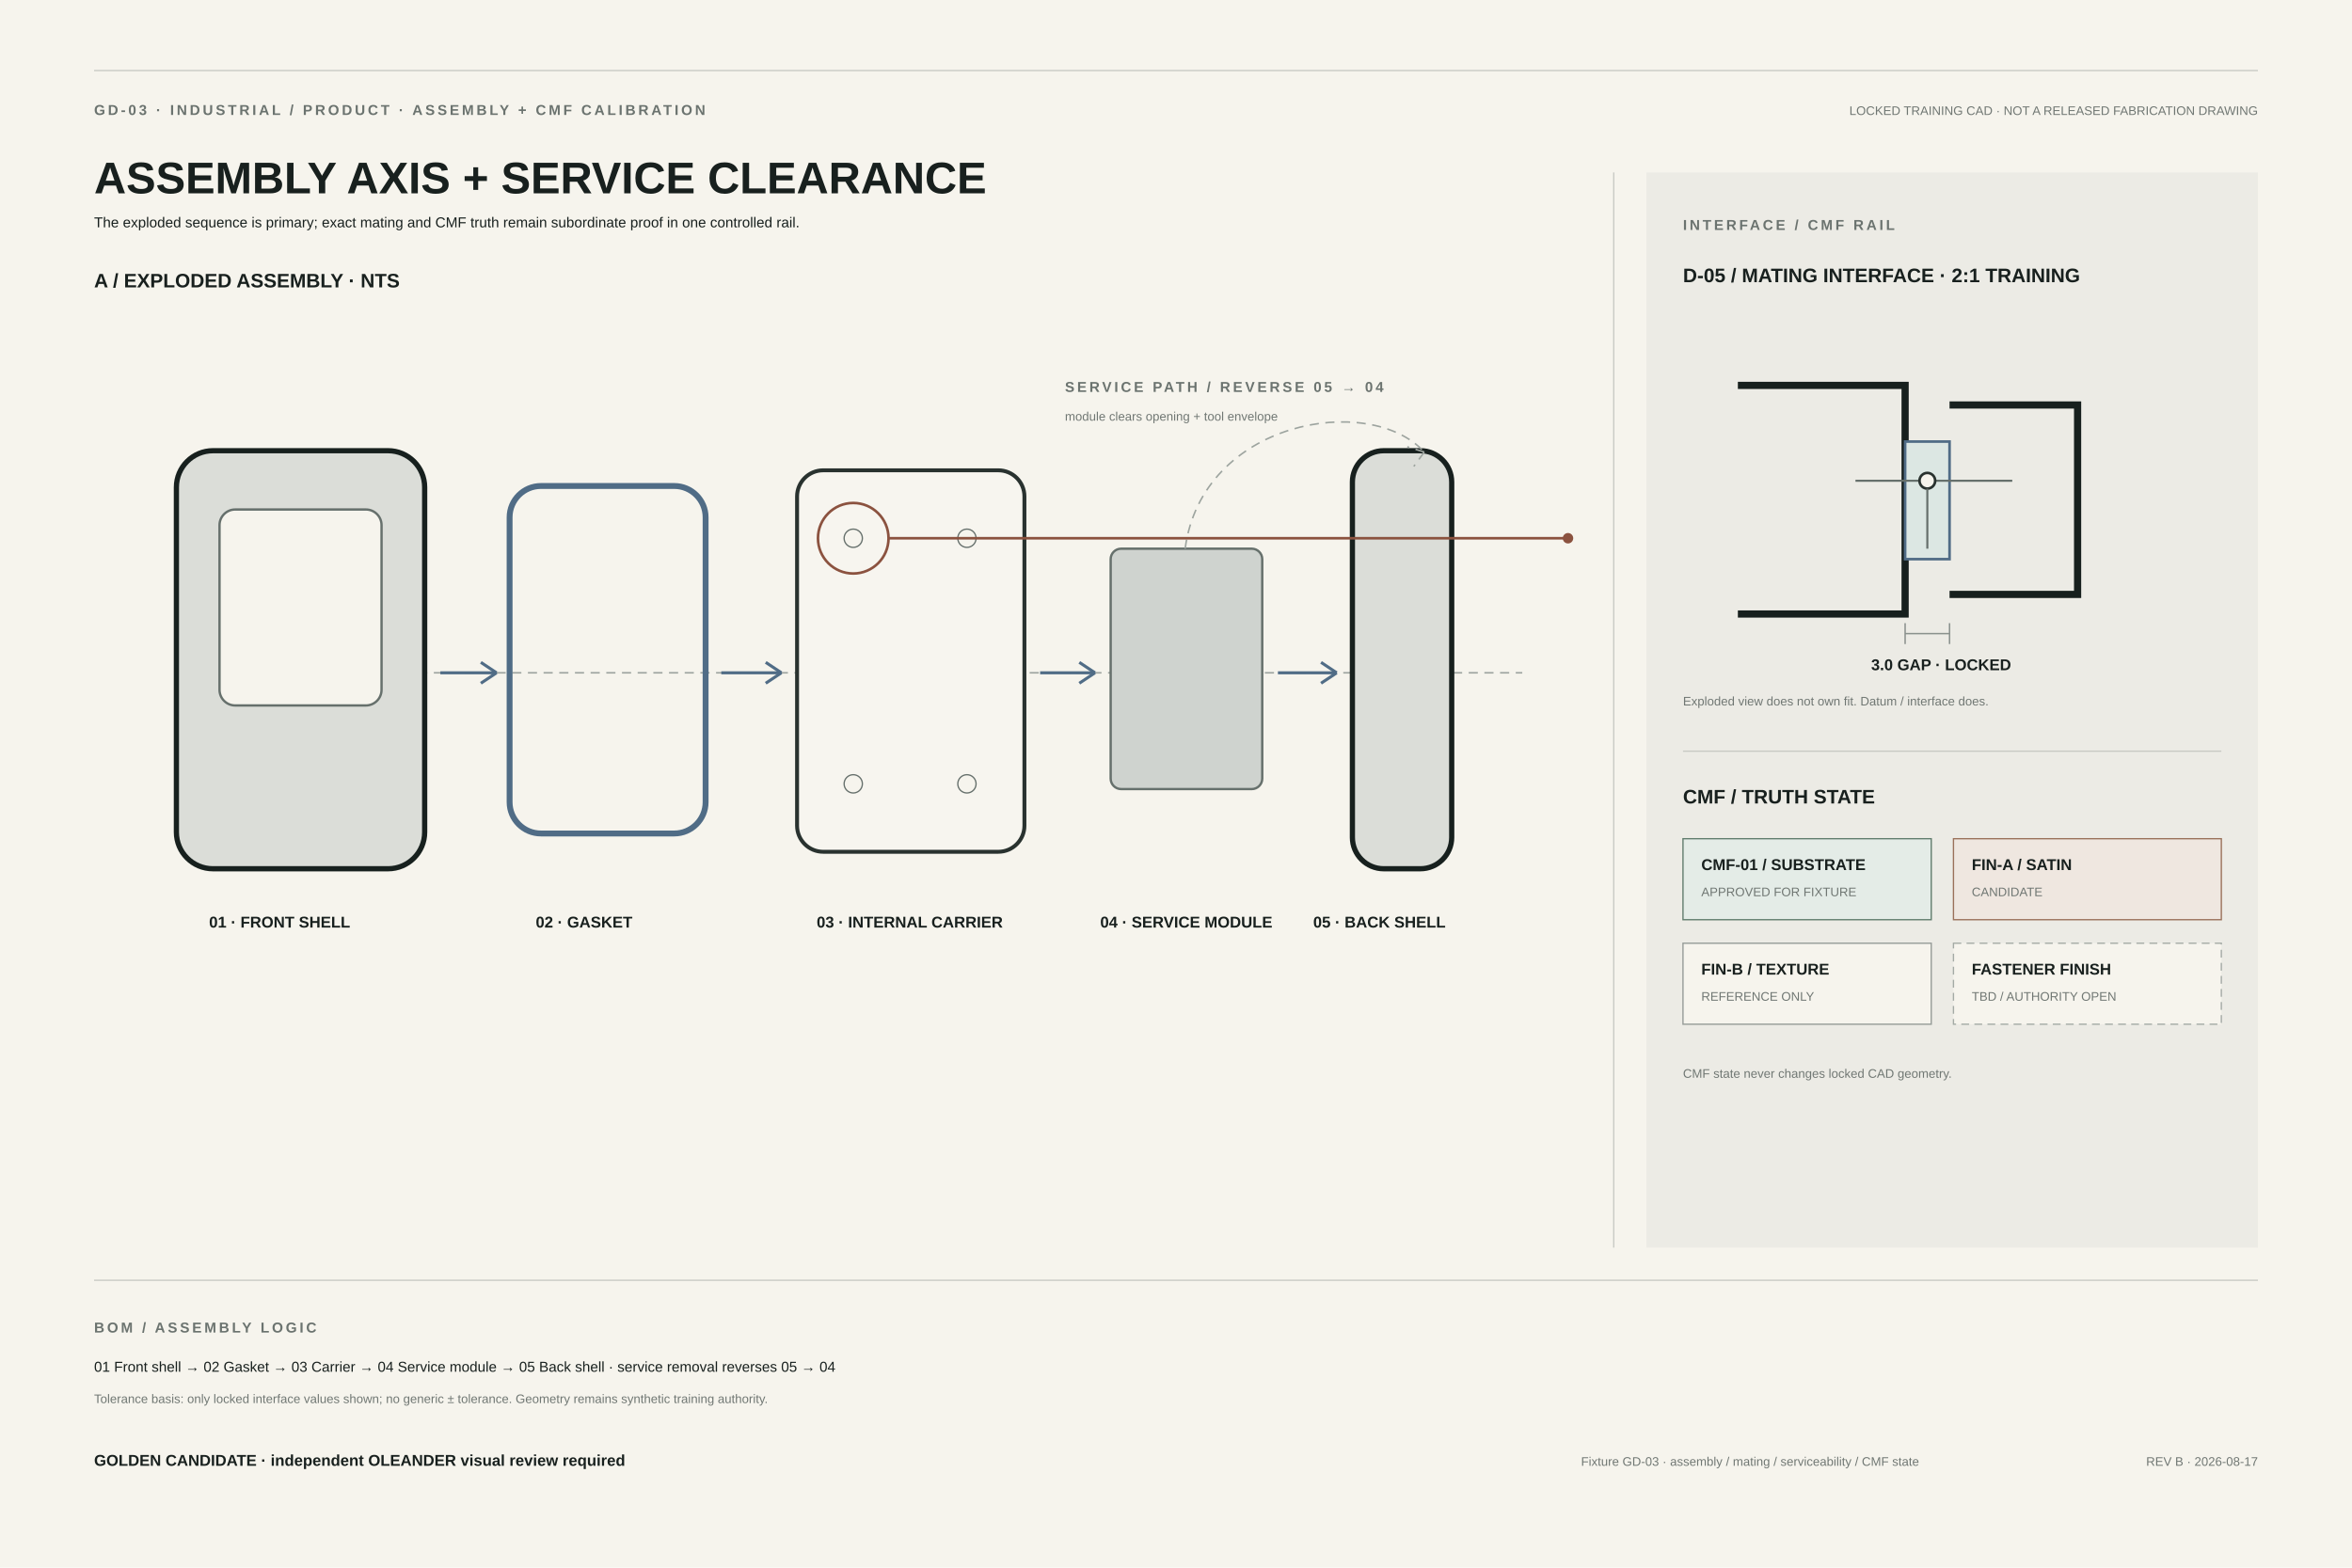
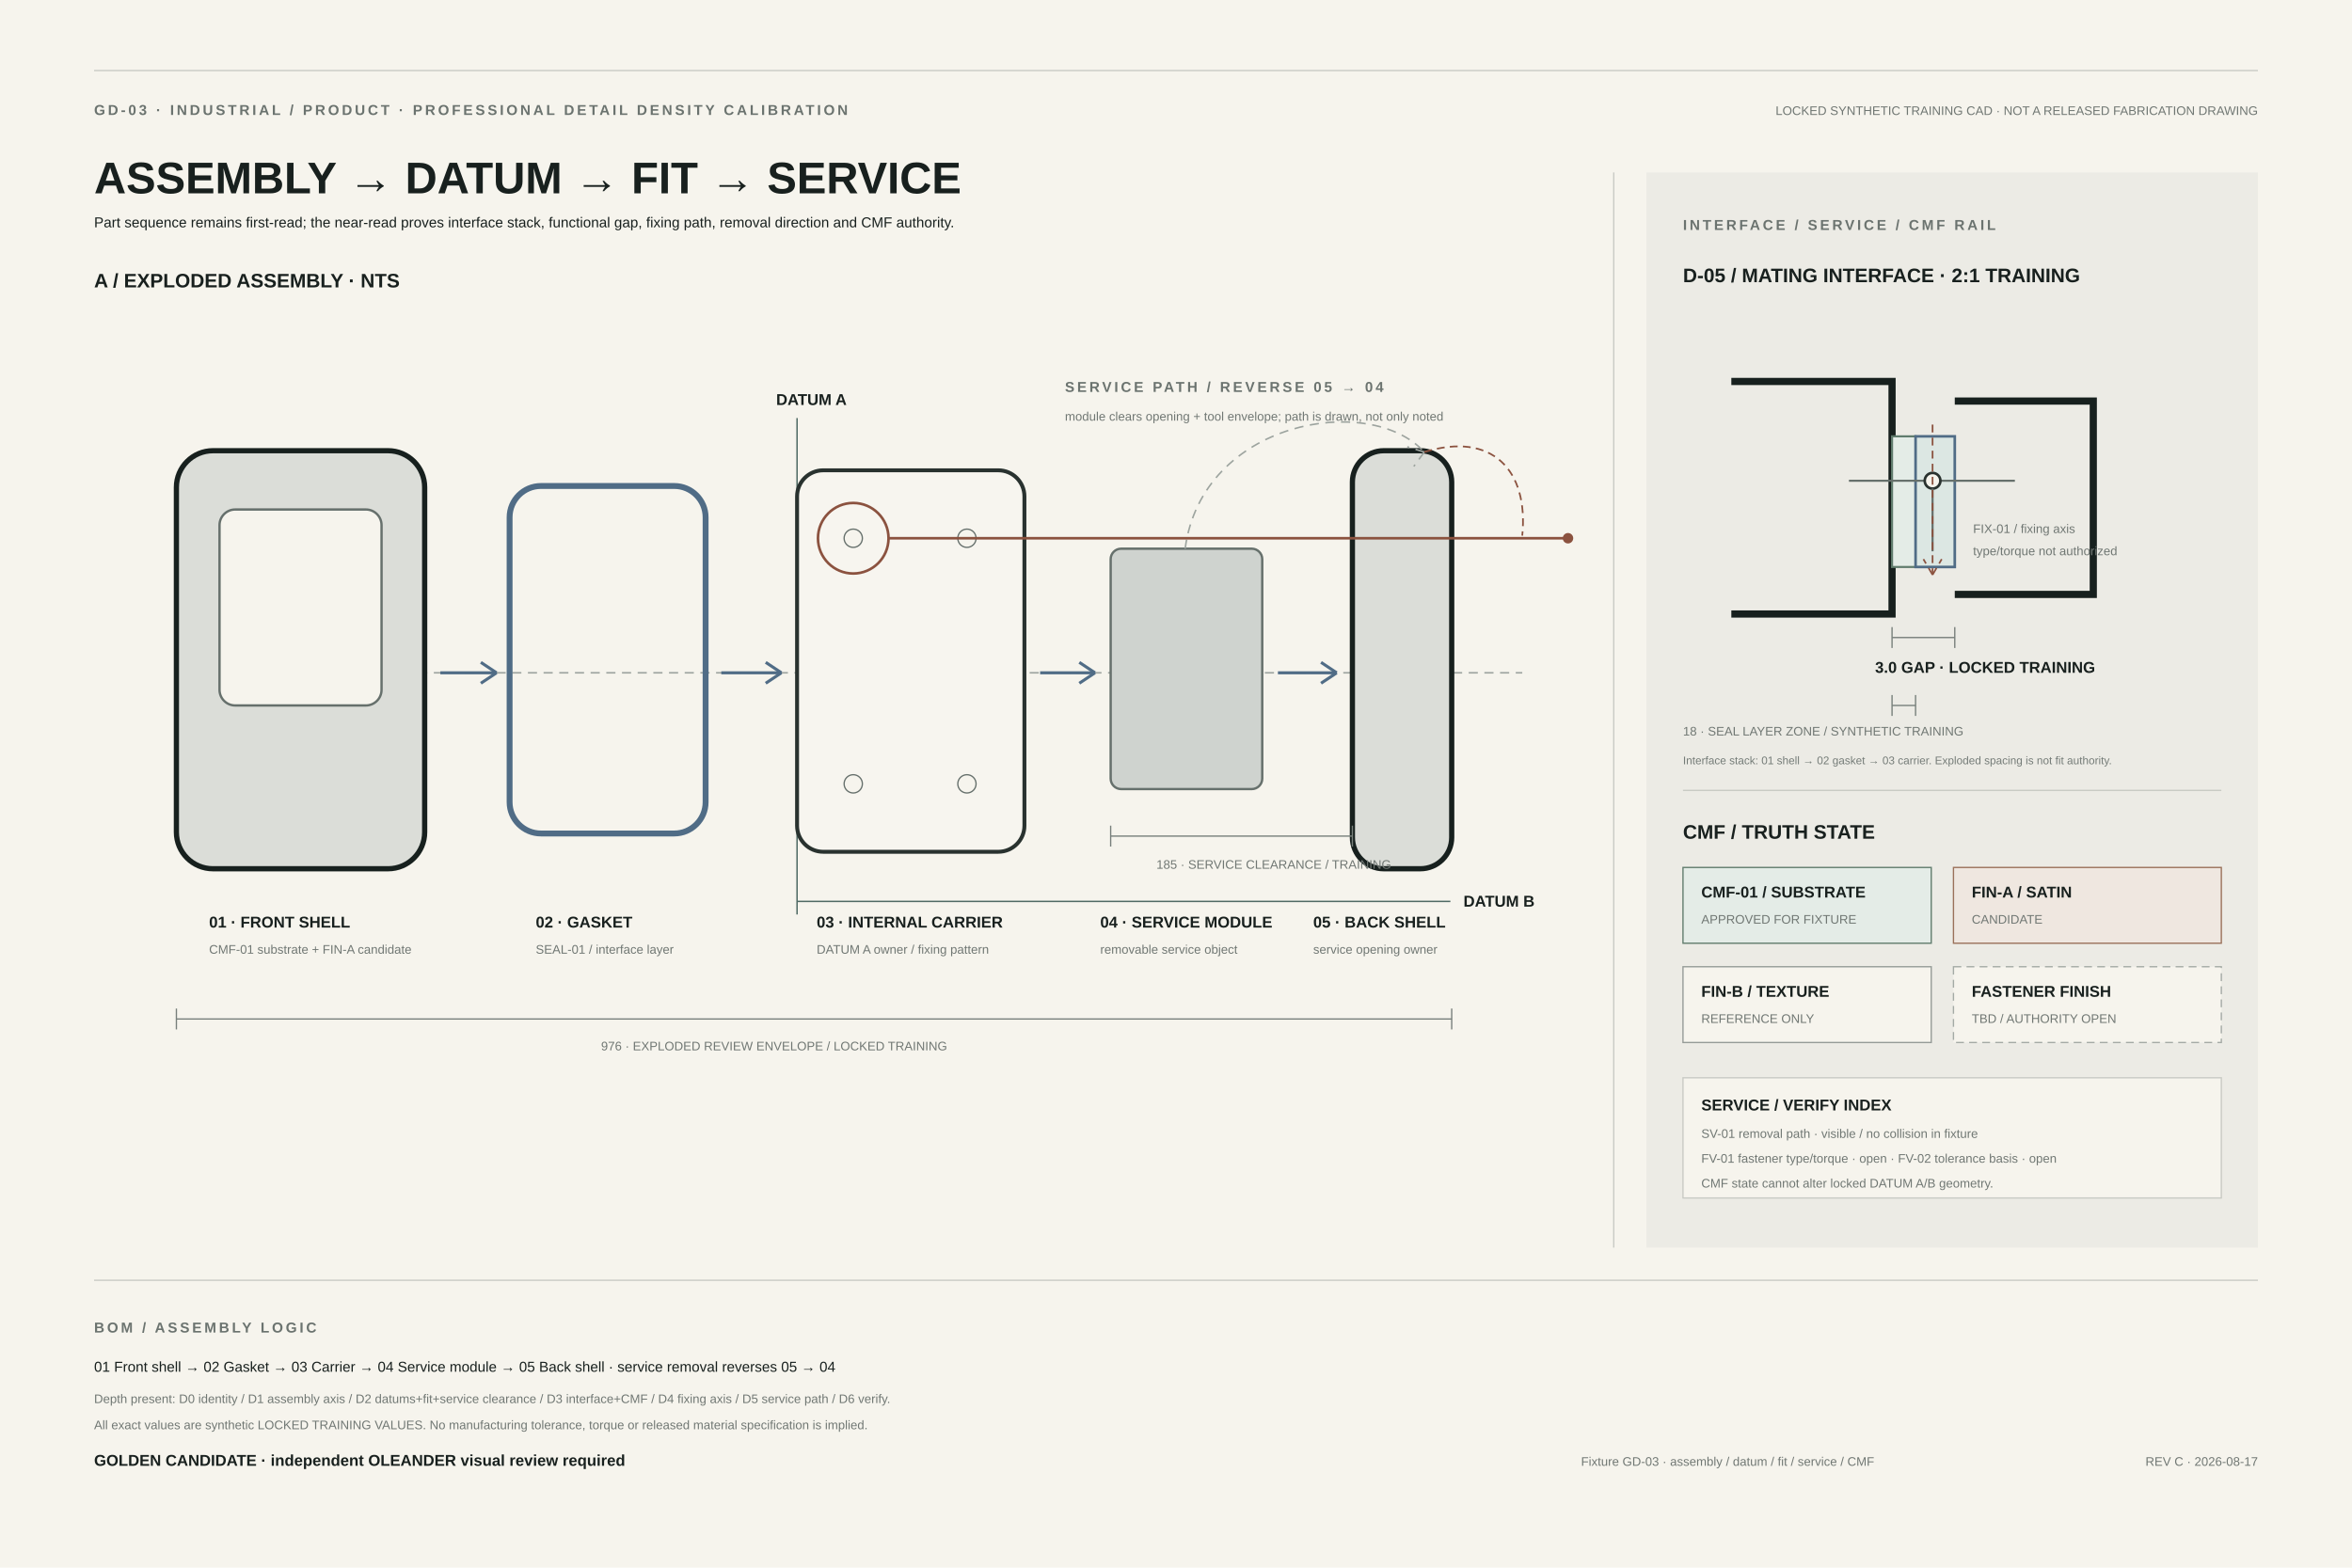
<svg xmlns="http://www.w3.org/2000/svg" width="1800" height="1200" viewBox="0 0 1800 1200">
  <style>
- text{font-family:Arial,Helvetica,sans-serif;fill:#18201e}.cap{font-size:11px;font-weight:700;letter-spacing:2px;fill:#6b736f}.claim{font-size:34px;font-weight:700}.viewtitle{font-size:15px;font-weight:700}.label{font-size:12px;font-weight:700}.tx{font-size:11px}.sm{font-size:9.5px;fill:#707773}.paper{fill:#f6f4ed}.rail{fill:#ecebe5}.l1{stroke:#17201e;stroke-width:5.5;fill:none}.l2{stroke:#29322f;stroke-width:3;fill:none}.l3{stroke:#66706c;stroke-width:1.6;fill:none}.l4{stroke:#8a918d;stroke-width:1.1;fill:none}.ghost{stroke:#9da49f;stroke-width:1.2;fill:none;stroke-dasharray:7 5}.accent{stroke:#506c86;stroke-width:2.3;fill:none}.accentFill{fill:#506c86}.fill1{fill:#dbddd8}.fill2{fill:#f7f5ef}.fill3{fill:#cfd3cf}.approved{fill:#e4ece7;stroke:#607c6d}.candidate{fill:#efe7e0;stroke:#9a715a}.hair{stroke:#c8cac4;stroke-width:1}
+ text{font-family:Arial,Helvetica,sans-serif;fill:#18201e}.cap{font-size:11px;font-weight:700;letter-spacing:2px;fill:#6b736f}.claim{font-size:34px;font-weight:700}.viewtitle{font-size:15px;font-weight:700}.label{font-size:12px;font-weight:700}.tx{font-size:11px}.sm{font-size:9.5px;fill:#707773}.micro{font-size:8.5px;fill:#747b77}.paper{fill:#f6f4ed}.rail{fill:#ecebe5}.l1{stroke:#17201e;stroke-width:5.5;fill:none}.l2{stroke:#29322f;stroke-width:3;fill:none}.l3{stroke:#66706c;stroke-width:1.6;fill:none}.l4{stroke:#8a918d;stroke-width:1.1;fill:none}.ghost{stroke:#9da49f;stroke-width:1.2;fill:none;stroke-dasharray:7 5}.accent{stroke:#506c86;stroke-width:2.3;fill:none}.accentFill{fill:#506c86}.fill1{fill:#dbddd8}.fill2{fill:#f7f5ef}.fill3{fill:#cfd3cf}.approved{fill:#e4ece7;stroke:#607c6d}.candidate{fill:#efe7e0;stroke:#9a715a}.hair{stroke:#c8cac4;stroke-width:1}.datum{stroke:#506b65;stroke-width:1.1;fill:none}.dim{stroke:#777f7b;stroke-width:1;fill:none}.tool{stroke:#8b523f;stroke-width:1.3;fill:none;stroke-dasharray:6 4}.truth{fill:#f6f4ed;stroke:#c8cac4}
</style>
  <rect class="paper" width="1800" height="1200" />
  <g id="HIERARCHY_FRAME">
    <line x1="72" y1="54" x2="1728" y2="54" class="hair" />
    <line x1="1235" y1="132" x2="1235" y2="955" class="hair" />
    <line x1="72" y1="980" x2="1728" y2="980" class="hair" />
  </g>
-   <text x="72" y="88" class="cap">GD-03 · INDUSTRIAL / PRODUCT · ASSEMBLY + CMF CALIBRATION</text>
-   <text x="1728" y="88" class="sm" text-anchor="end">LOCKED TRAINING CAD · NOT A RELEASED FABRICATION DRAWING</text>
+   <text x="72" y="88" class="cap">GD-03 · INDUSTRIAL / PRODUCT · PROFESSIONAL DETAIL DENSITY CALIBRATION</text>
+   <text x="1728" y="88" class="sm" text-anchor="end">LOCKED SYNTHETIC TRAINING CAD · NOT A RELEASED FABRICATION DRAWING</text>
  <g id="PRIMARY_CLAIM">
-     <text x="72" y="148" class="claim">ASSEMBLY AXIS + SERVICE CLEARANCE</text>
-     <text x="72" y="174" class="tx">The exploded sequence is primary; exact mating and CMF truth remain subordinate proof in one controlled rail.</text>
+     <text x="72" y="148" class="claim">ASSEMBLY → DATUM → FIT → SERVICE</text>
+     <text x="72" y="174" class="tx">Part sequence remains first-read; the near-read proves interface stack, functional gap, fixing path, removal direction and CMF authority.</text>
  </g>
  <g id="EXPLODED_ASSEMBLY">
    <text x="72" y="220" class="viewtitle">A / EXPLODED ASSEMBLY · NTS</text>
    <line x1="140" y1="515" x2="1165" y2="515" class="ghost" />
+     <g id="DATUM_SYSTEM">
+       <line x1="610" y1="320" x2="610" y2="700" class="datum" />
+       <text x="594" y="310" class="label">DATUM A</text>
+       <line x1="610" y1="690" x2="1110" y2="690" class="datum" />
+       <text x="1120" y="694" class="label">DATUM B</text>
+     </g>
    <g id="PART_01_FRONT_SHELL">
      <rect x="135" y="345" width="190" height="320" rx="28" class="fill1" stroke="#17201e" stroke-width="4" />
      <rect x="168" y="390" width="124" height="150" rx="12" fill="#f6f4ed" stroke="#66706c" stroke-width="1.8" />
      <text x="160" y="710" class="label">01 · FRONT SHELL</text>
+       <text x="160" y="730" class="sm">CMF-01 substrate + FIN-A candidate</text>
    </g>
    <g id="PART_02_GASKET">
      <rect x="390" y="372" width="150" height="266" rx="24" fill="none" stroke="#506c86" stroke-width="4.5" />
      <text x="410" y="710" class="label">02 · GASKET</text>
+       <text x="410" y="730" class="sm">SEAL-01 / interface layer</text>
    </g>
    <g id="PART_03_CARRIER">
      <rect x="610" y="360" width="174" height="292" rx="20" class="fill2" stroke="#29322f" stroke-width="3" />
      <circle cx="653" cy="412" r="7" fill="#f6f4ed" stroke="#66706c" />
      <circle cx="740" cy="412" r="7" fill="#f6f4ed" stroke="#66706c" />
      <circle cx="653" cy="600" r="7" fill="#f6f4ed" stroke="#66706c" />
      <circle cx="740" cy="600" r="7" fill="#f6f4ed" stroke="#66706c" />
      <text x="625" y="710" class="label">03 · INTERNAL CARRIER</text>
+       <text x="625" y="730" class="sm">DATUM A owner / fixing pattern</text>
    </g>
    <g id="PART_04_BATTERY">
      <rect x="850" y="420" width="116" height="184" rx="8" class="fill3" stroke="#66706c" stroke-width="1.8" />
      <text x="842" y="710" class="label">04 · SERVICE MODULE</text>
+       <text x="842" y="730" class="sm">removable service object</text>
    </g>
    <g id="PART_05_BACK_SHELL">
      <rect x="1035" y="345" width="76" height="320" rx="24" class="fill1" stroke="#17201e" stroke-width="4" />
      <text x="1005" y="710" class="label">05 · BACK SHELL</text>
+       <text x="1005" y="730" class="sm">service opening owner</text>
    </g>
    <g id="ASSEMBLY_ARROWS" class="accent">
      <line x1="337" y1="515" x2="380" y2="515" />
      <path d="M380 515 l-12 -8 m12 8 l-12 8" />
      <line x1="552" y1="515" x2="598" y2="515" />
      <path d="M598 515 l-12 -8 m12 8 l-12 8" />
      <line x1="796" y1="515" x2="838" y2="515" />
      <path d="M838 515 l-12 -8 m12 8 l-12 8" />
      <line x1="978" y1="515" x2="1023" y2="515" />
      <path d="M1023 515 l-12 -8 m12 8 l-12 8" />
    </g>
+     <g id="FUNCTIONAL_DIMENSIONS">
+       <line x1="135" y1="780" x2="1111" y2="780" class="dim" />
+       <line x1="135" y1="772" x2="135" y2="788" class="dim" />
+       <line x1="1111" y1="772" x2="1111" y2="788" class="dim" />
+       <text x="460" y="804" class="sm">976 · EXPLODED REVIEW ENVELOPE / LOCKED TRAINING</text>
+       <line x1="850" y1="640" x2="1035" y2="640" class="dim" />
+       <line x1="850" y1="632" x2="850" y2="648" class="dim" />
+       <line x1="1035" y1="632" x2="1035" y2="648" class="dim" />
+       <text x="885" y="665" class="sm">185 · SERVICE CLEARANCE / TRAINING</text>
+     </g>
    <g id="SERVICE_PATH">
      <path d="M907 420 C920 322 1048 300 1090 346" class="ghost" />
      <path d="M1090 346 l-13 -4 m13 4 l-8 11" class="ghost" />
+       <path d="M1090 346 C1142 330 1170 360 1165 410" class="tool" />
      <text x="815" y="300" class="cap">SERVICE PATH / REVERSE 05 → 04</text>
-       <text x="815" y="322" class="sm">module clears opening + tool envelope</text>
+       <text x="815" y="322" class="sm">module clears opening + tool envelope; path is drawn, not only noted</text>
    </g>
    <g id="INTERFACE_CALLOUT">
      <circle cx="653" cy="412" r="27" fill="none" stroke="#8b523f" stroke-width="2" />
      <path d="M680 412 H1200" stroke="#8b523f" stroke-width="2" fill="none" />
      <circle cx="1200" cy="412" r="4" fill="#8b523f" />
    </g>
  </g>
  <g id="ANNOTATION_RAIL">
    <rect x="1260" y="132" width="468" height="823" class="rail" />
-     <text x="1288" y="176" class="cap">INTERFACE / CMF RAIL</text>
+     <text x="1288" y="176" class="cap">INTERFACE / SERVICE / CMF RAIL</text>
    <g id="DETAIL_D05">
      <text x="1288" y="216" class="viewtitle">D-05 / MATING INTERFACE · 2:1 TRAINING</text>
-       <path d="M1330 295 H1458 V470 H1330" class="l1" />
-       <path d="M1492 310 H1590 V455 H1492" class="l1" />
-       <rect x="1458" y="338" width="34" height="90" fill="#dce7e3" stroke="#506c86" stroke-width="2" />
-       <line x1="1420" y1="368" x2="1540" y2="368" class="l3" />
-       <circle cx="1475" cy="368" r="6" fill="#f6f4ed" stroke="#29322f" stroke-width="2" />
-       <line x1="1475" y1="374" x2="1475" y2="420" class="l3" />
-       <line x1="1458" y1="485" x2="1492" y2="485" class="l4" />
-       <line x1="1458" y1="477" x2="1458" y2="493" class="l4" />
-       <line x1="1492" y1="477" x2="1492" y2="493" class="l4" />
-       <text x="1432" y="513" class="label">3.0 GAP · LOCKED</text>
-       <text x="1288" y="540" class="sm">Exploded view does not own fit. Datum / interface does.</text>
+       <path d="M1325 292 H1448 V470 H1325" class="l1" />
+       <path d="M1496 307 H1602 V455 H1496" class="l1" />
+       <rect x="1448" y="334" width="18" height="100" fill="#e4ece7" stroke="#607c6d" stroke-width="1.6" />
+       <rect x="1466" y="334" width="30" height="100" fill="#dce7e3" stroke="#506c86" stroke-width="2" />
+       <line x1="1415" y1="368" x2="1542" y2="368" class="l3" />
+       <circle cx="1479" cy="368" r="6" fill="#f6f4ed" stroke="#29322f" stroke-width="2" />
+       <line x1="1479" y1="374" x2="1479" y2="422" class="l3" />
+       <g id="FASTENER_PATH">
+         <line x1="1479" y1="325" x2="1479" y2="440" class="tool" />
+         <path d="M1479 440 l-7 -12 m7 12 l7 -12" class="tool" />
+         <text x="1510" y="408" class="sm">FIX-01 / fixing axis</text>
+         <text x="1510" y="425" class="sm">type/torque not authorized</text>
+       </g>
+       <g id="FIT_DIMENSIONS">
+         <line x1="1448" y1="488" x2="1496" y2="488" class="dim" />
+         <line x1="1448" y1="480" x2="1448" y2="496" class="dim" />
+         <line x1="1496" y1="480" x2="1496" y2="496" class="dim" />
+         <text x="1435" y="515" class="label">3.0 GAP · LOCKED TRAINING</text>
+         <line x1="1448" y1="540" x2="1466" y2="540" class="dim" />
+         <line x1="1448" y1="532" x2="1448" y2="548" class="dim" />
+         <line x1="1466" y1="532" x2="1466" y2="548" class="dim" />
+         <text x="1288" y="563" class="sm">18 · SEAL LAYER ZONE / SYNTHETIC TRAINING</text>
+       </g>
+       <text x="1288" y="585" class="micro">Interface stack: 01 shell → 02 gasket → 03 carrier. Exploded spacing is not fit authority.</text>
    </g>
-     <line x1="1288" y1="575" x2="1700" y2="575" class="hair" />
+     <line x1="1288" y1="605" x2="1700" y2="605" class="hair" />
    <g id="CMF_REGISTER">
-       <text x="1288" y="615" class="viewtitle">CMF / TRUTH STATE</text>
-       <rect x="1288" y="642" width="190" height="62" class="approved" />
-       <text x="1302" y="666" class="label">CMF-01 / SUBSTRATE</text>
-       <text x="1302" y="686" class="sm">APPROVED FOR FIXTURE</text>
-       <rect x="1495" y="642" width="205" height="62" class="candidate" />
-       <text x="1509" y="666" class="label">FIN-A / SATIN</text>
-       <text x="1509" y="686" class="sm">CANDIDATE</text>
-       <rect x="1288" y="722" width="190" height="62" fill="#f6f4ed" stroke="#959b97" />
-       <text x="1302" y="746" class="label">FIN-B / TEXTURE</text>
-       <text x="1302" y="766" class="sm">REFERENCE ONLY</text>
-       <rect x="1495" y="722" width="205" height="62" fill="#f6f4ed" stroke="#a4aaa5" stroke-dasharray="6 4" />
-       <text x="1509" y="746" class="label">FASTENER FINISH</text>
-       <text x="1509" y="766" class="sm">TBD / AUTHORITY OPEN</text>
-       <text x="1288" y="825" class="sm">CMF state never changes locked CAD geometry.</text>
+       <text x="1288" y="642" class="viewtitle">CMF / TRUTH STATE</text>
+       <rect x="1288" y="664" width="190" height="58" class="approved" />
+       <text x="1302" y="687" class="label">CMF-01 / SUBSTRATE</text>
+       <text x="1302" y="707" class="sm">APPROVED FOR FIXTURE</text>
+       <rect x="1495" y="664" width="205" height="58" class="candidate" />
+       <text x="1509" y="687" class="label">FIN-A / SATIN</text>
+       <text x="1509" y="707" class="sm">CANDIDATE</text>
+       <rect x="1288" y="740" width="190" height="58" fill="#f6f4ed" stroke="#959b97" />
+       <text x="1302" y="763" class="label">FIN-B / TEXTURE</text>
+       <text x="1302" y="783" class="sm">REFERENCE ONLY</text>
+       <rect x="1495" y="740" width="205" height="58" fill="#f6f4ed" stroke="#a4aaa5" stroke-dasharray="6 4" />
+       <text x="1509" y="763" class="label">FASTENER FINISH</text>
+       <text x="1509" y="783" class="sm">TBD / AUTHORITY OPEN</text>
+     </g>
+     <g id="SERVICE_ENVELOPE">
+       <rect x="1288" y="825" width="412" height="92" class="truth" />
+       <text x="1302" y="850" class="label">SERVICE / VERIFY INDEX</text>
+       <text x="1302" y="871" class="sm">SV-01 removal path · visible / no collision in fixture</text>
+       <text x="1302" y="890" class="sm">FV-01 fastener type/torque · open · FV-02 tolerance basis · open</text>
+       <text x="1302" y="909" class="sm">CMF state cannot alter locked DATUM A/B geometry.</text>
    </g>
  </g>
  <g id="BOM">
    <text x="72" y="1020" class="cap">BOM / ASSEMBLY LOGIC</text>
    <text x="72" y="1050" class="tx">01 Front shell → 02 Gasket → 03 Carrier → 04 Service module → 05 Back shell · service removal reverses 05 → 04</text>
-     <text x="72" y="1074" class="sm">Tolerance basis: only locked interface values shown; no generic ± tolerance. Geometry remains synthetic training authority.</text>
+     <text x="72" y="1074" class="sm">Depth present: D0 identity / D1 assembly axis / D2 datums+fit+service clearance / D3 interface+CMF / D4 fixing axis / D5 service path / D6 verify.</text>
+     <text x="72" y="1094" class="sm">All exact values are synthetic LOCKED TRAINING VALUES. No manufacturing tolerance, torque or released material specification is implied.</text>
  </g>
  <g id="METADATA_RAIL">
    <g id="TITLE_BLOCK">
      <text x="72" y="1122" class="label">GOLDEN CANDIDATE · independent OLEANDER visual review required</text>
-       <text x="1210" y="1122" class="sm">Fixture GD-03 · assembly / mating / serviceability / CMF state</text>
-       <text x="1728" y="1122" class="sm" text-anchor="end">REV B · 2026-08-17</text>
+       <text x="1210" y="1122" class="sm">Fixture GD-03 · assembly / datum / fit / service / CMF</text>
+       <text x="1728" y="1122" class="sm" text-anchor="end">REV C · 2026-08-17</text>
    </g>
  </g>
</svg>
